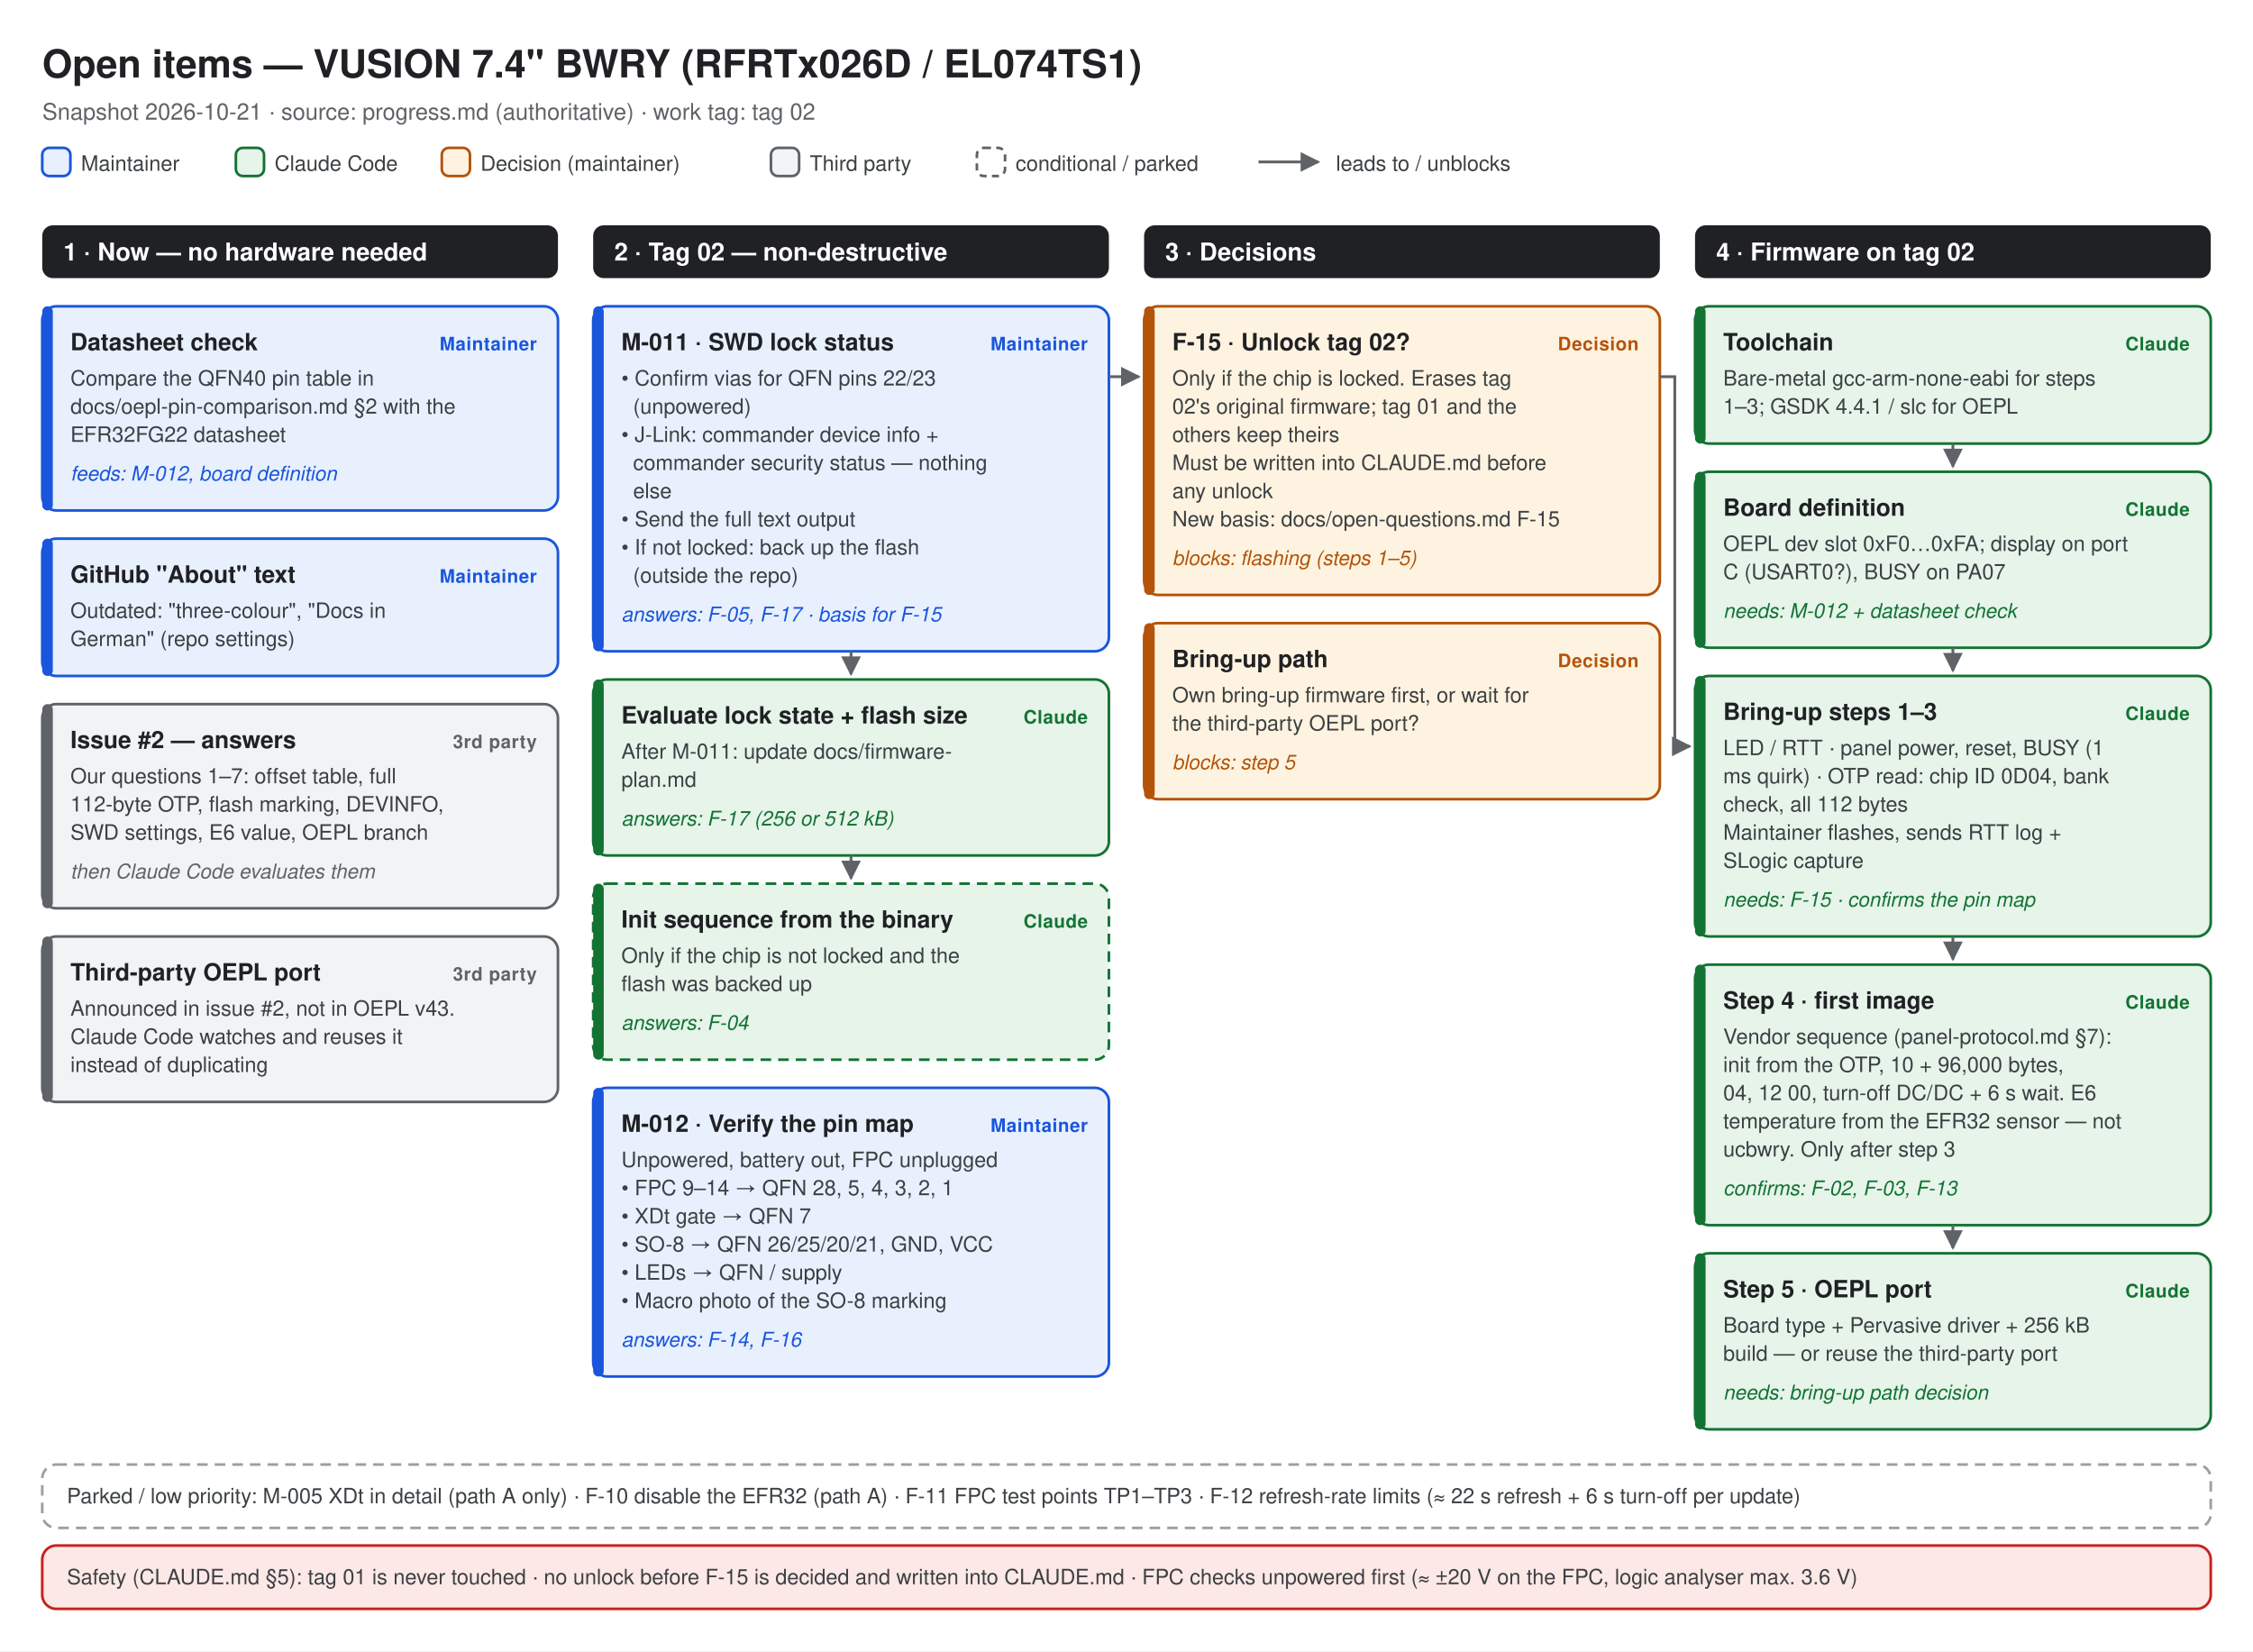
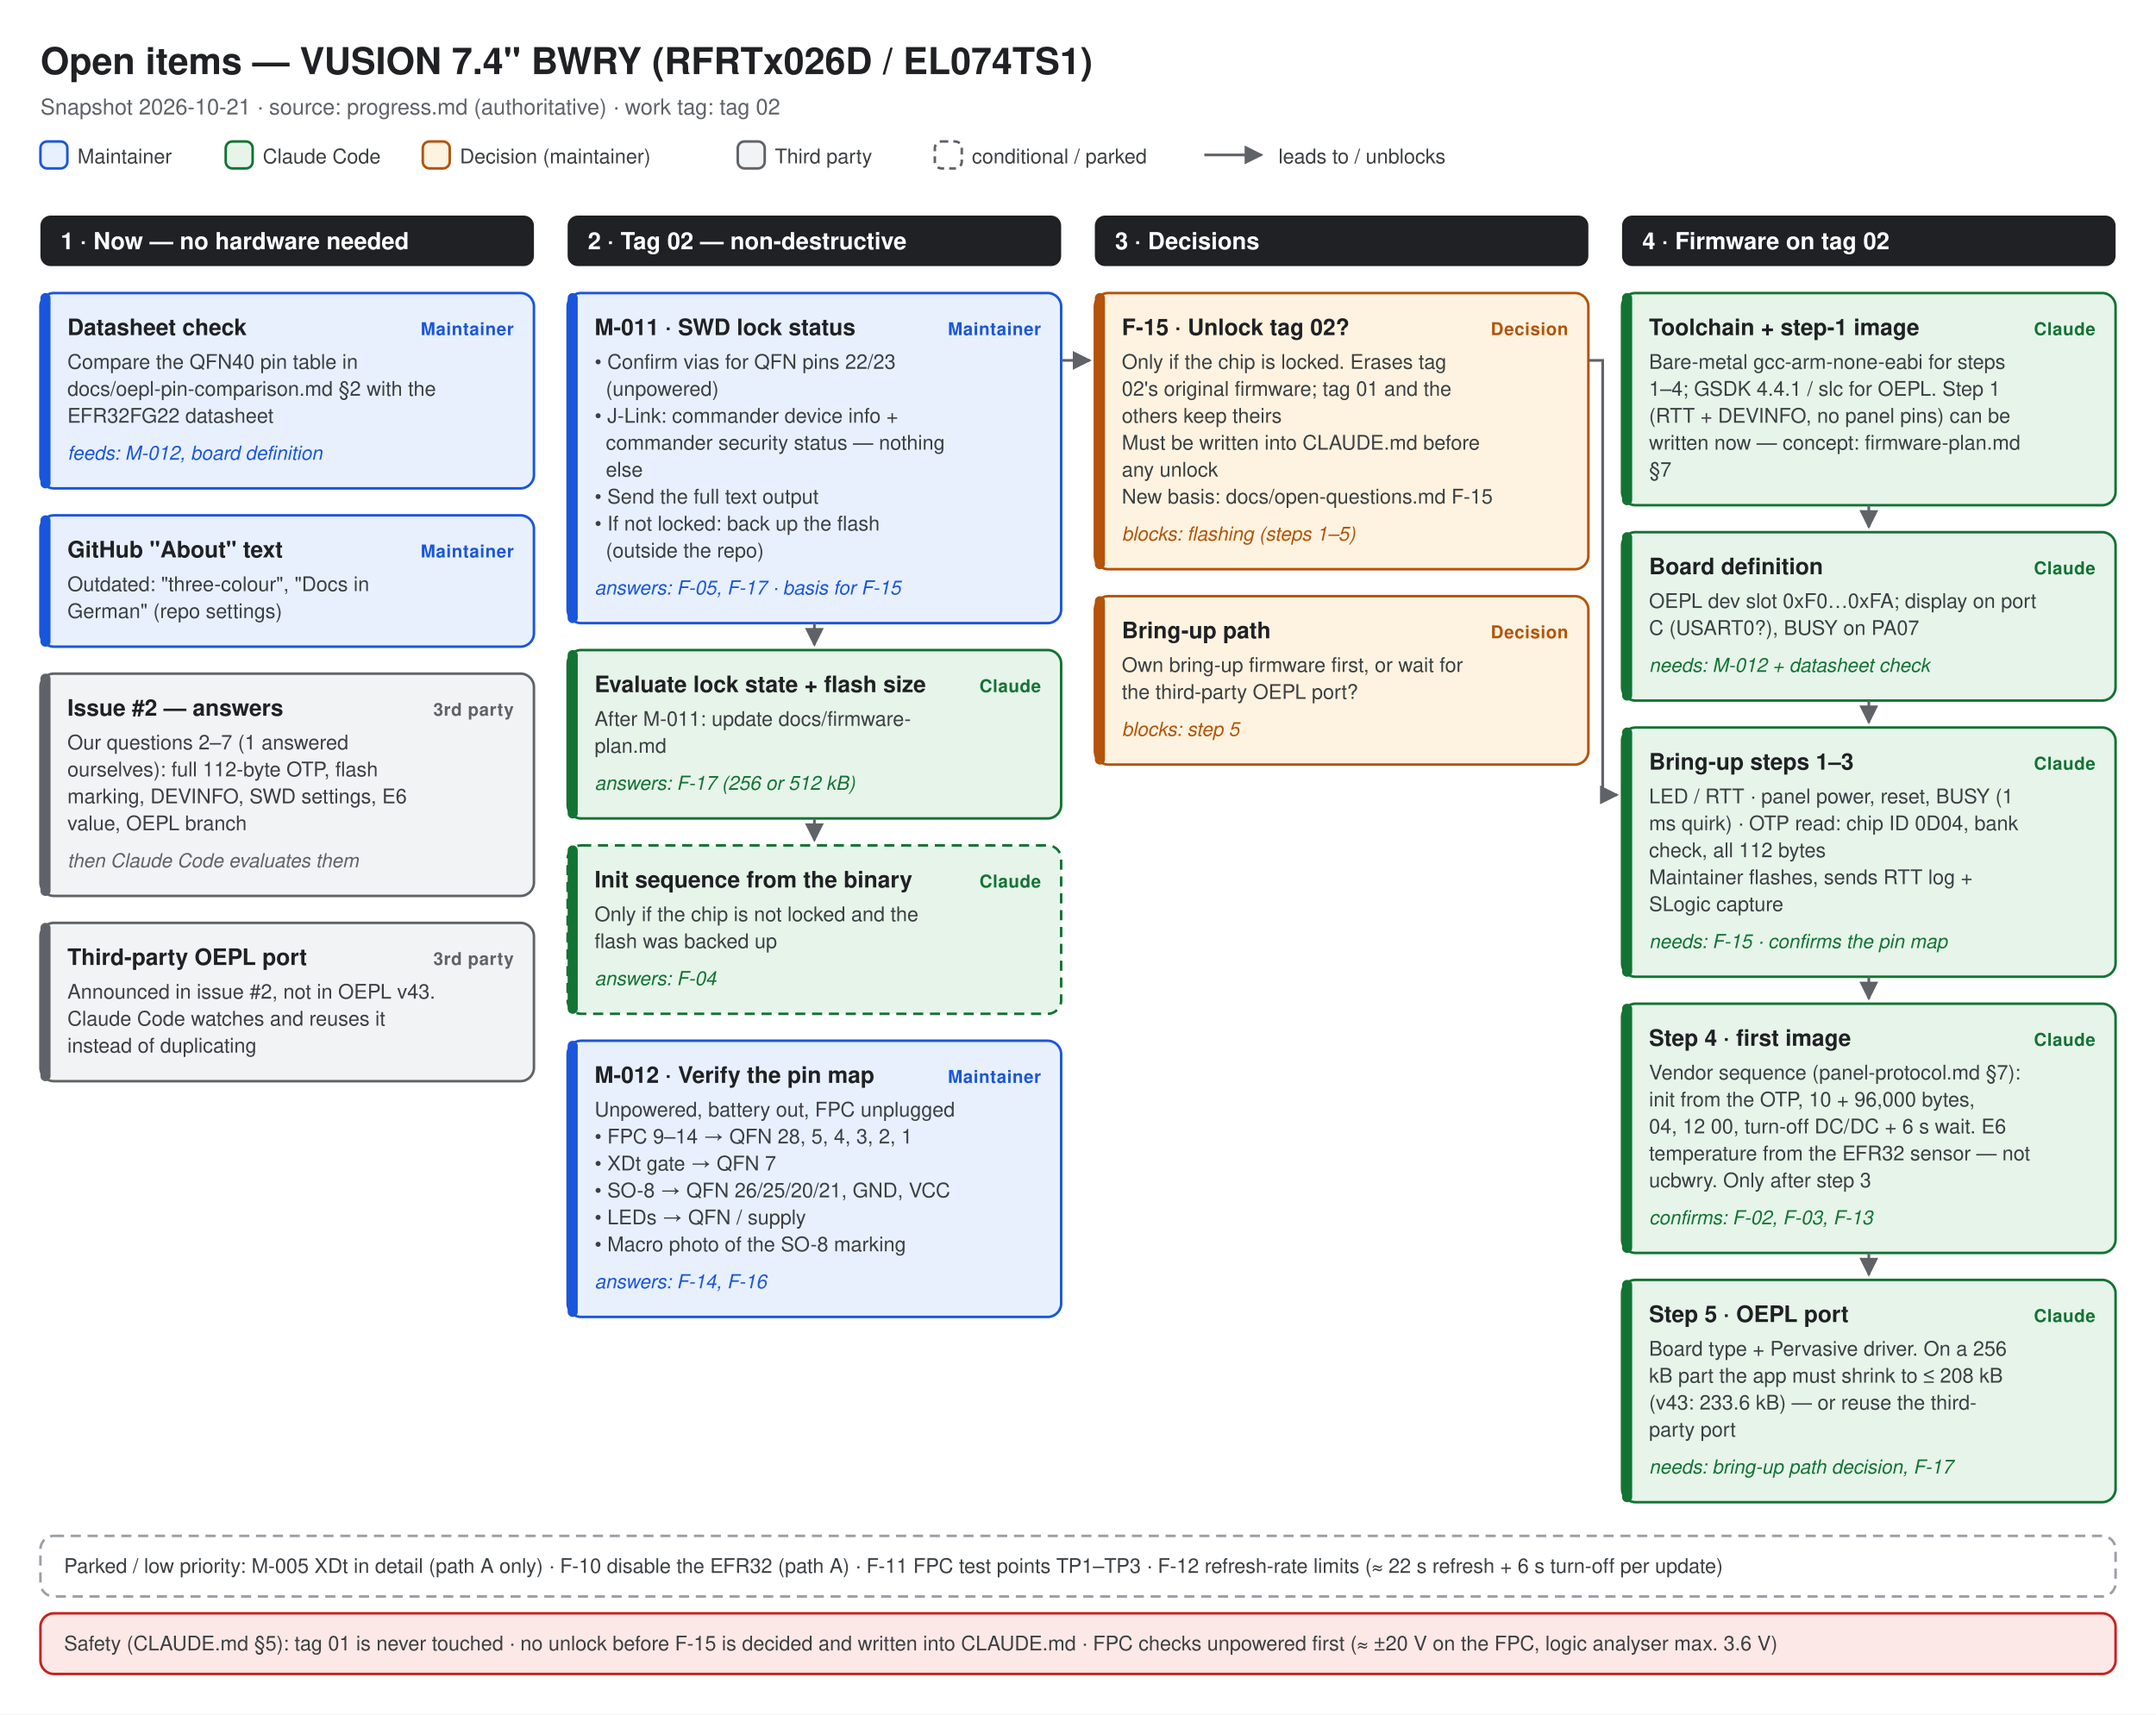
- <svg xmlns="http://www.w3.org/2000/svg" width="1280" height="938" viewBox="0 0 1280 938" font-family="Segoe UI, Helvetica, Arial, sans-serif">
+ <svg xmlns="http://www.w3.org/2000/svg" width="1280" height="1018" viewBox="0 0 1280 1018" font-family="Segoe UI, Helvetica, Arial, sans-serif">
  <style>.h1{font-size:22px;font-weight:700;fill:#202124}.sub{font-size:13px;fill:#5f6368}.col{font-size:14px;font-weight:700;fill:#ffffff}.title{font-size:13.5px;font-weight:700;fill:#202124}.owner{font-size:10.5px;font-weight:700;letter-spacing:.3px}.body{font-size:12px;fill:#3c4043}.foot{font-size:11.5px;font-style:italic}.arrow{fill:none;stroke:#5f6368;stroke-width:1.6;marker-end:url(#tip)}</style>
  <defs>
    <marker id="tip" viewBox="0 0 10 10" refX="9" refY="5" markerWidth="7" markerHeight="7" orient="auto-start-reverse">
      <path d="M0,0 L10,5 L0,10 z" fill="#5f6368" />
    </marker>
  </defs>
-   <rect width="1280" height="938" fill="#ffffff" />
+   <rect width="1280" height="1018" fill="#ffffff" />
  <text x="24" y="44" class="h1">Open items — VUSION 7.4" BWRY (RFRTx026D / EL074TS1)</text>
  <text x="24" y="68" class="sub">Snapshot 2026-10-21 · source: progress.md (authoritative) · work tag: tag 02</text>
  <rect x="24" y="84" width="16" height="16" rx="4" fill="#e8f0fe" stroke="#1a56db" stroke-width="1.5" />
  <text x="46" y="97" class="body">Maintainer</text>
  <rect x="134" y="84" width="16" height="16" rx="4" fill="#e6f4ea" stroke="#137333" stroke-width="1.5" />
  <text x="156" y="97" class="body">Claude Code</text>
  <rect x="251" y="84" width="16" height="16" rx="4" fill="#fef3e0" stroke="#b45309" stroke-width="1.5" />
  <text x="273" y="97" class="body">Decision (maintainer)</text>
  <rect x="438" y="84" width="16" height="16" rx="4" fill="#f1f3f4" stroke="#5f6368" stroke-width="1.5" />
  <text x="460" y="97" class="body">Third party</text>
  <rect x="555" y="84" width="16" height="16" rx="4" fill="#ffffff" stroke="#5f6368" stroke-width="1.5" stroke-dasharray="4 3" />
  <text x="577" y="97" class="body">conditional / parked</text>
  <path d="M715,92 L749,92" class="arrow" />
  <text x="759" y="97" class="body">leads to / unblocks</text>
  <rect x="24" y="128" width="293" height="30" rx="6" fill="#202124" />
  <text x="36" y="148" class="col">1 · Now — no hardware needed</text>
  <rect x="24" y="174" width="293" height="116" rx="8" fill="#e8f0fe" stroke="#1a56db" stroke-width="1.5" />
  <rect x="24" y="174" width="6" height="116" rx="3" fill="#1a56db" />
  <text x="40" y="199" class="title">Datasheet check</text>
  <text x="305" y="199" class="owner" fill="#1a56db" text-anchor="end">Maintainer</text>
  <text x="40" y="219" class="body" xml:space="preserve">Compare the QFN40 pin table in</text>
  <text x="40" y="235" class="body" xml:space="preserve">docs/oepl-pin-comparison.md §2 with the</text>
  <text x="40" y="251" class="body" xml:space="preserve">EFR32FG22 datasheet</text>
  <text x="40" y="273" class="foot" fill="#1a56db">feeds: M-012, board definition</text>
  <rect x="24" y="306" width="293" height="78" rx="8" fill="#e8f0fe" stroke="#1a56db" stroke-width="1.5" />
  <rect x="24" y="306" width="6" height="78" rx="3" fill="#1a56db" />
  <text x="40" y="331" class="title">GitHub "About" text</text>
  <text x="305" y="331" class="owner" fill="#1a56db" text-anchor="end">Maintainer</text>
  <text x="40" y="351" class="body" xml:space="preserve">Outdated: "three-colour", "Docs in</text>
  <text x="40" y="367" class="body" xml:space="preserve">German" (repo settings)</text>
-   <rect x="24" y="400" width="293" height="116" rx="8" fill="#f1f3f4" stroke="#5f6368" stroke-width="1.5" />
-   <rect x="24" y="400" width="6" height="116" rx="3" fill="#5f6368" />
+   <rect x="24" y="400" width="293" height="132" rx="8" fill="#f1f3f4" stroke="#5f6368" stroke-width="1.5" />
+   <rect x="24" y="400" width="6" height="132" rx="3" fill="#5f6368" />
  <text x="40" y="425" class="title">Issue #2 — answers</text>
  <text x="305" y="425" class="owner" fill="#5f6368" text-anchor="end">3rd party</text>
-   <text x="40" y="445" class="body" xml:space="preserve">Our questions 1–7: offset table, full</text>
-   <text x="40" y="461" class="body" xml:space="preserve">112-byte OTP, flash marking, DEVINFO,</text>
-   <text x="40" y="477" class="body" xml:space="preserve">SWD settings, E6 value, OEPL branch</text>
-   <text x="40" y="499" class="foot" fill="#5f6368">then Claude Code evaluates them</text>
-   <rect x="24" y="532" width="293" height="94" rx="8" fill="#f1f3f4" stroke="#5f6368" stroke-width="1.5" />
-   <rect x="24" y="532" width="6" height="94" rx="3" fill="#5f6368" />
-   <text x="40" y="557" class="title">Third-party OEPL port</text>
-   <text x="305" y="557" class="owner" fill="#5f6368" text-anchor="end">3rd party</text>
-   <text x="40" y="577" class="body" xml:space="preserve">Announced in issue #2, not in OEPL v43.</text>
-   <text x="40" y="593" class="body" xml:space="preserve">Claude Code watches and reuses it</text>
-   <text x="40" y="609" class="body" xml:space="preserve">instead of duplicating</text>
+   <text x="40" y="445" class="body" xml:space="preserve">Our questions 2–7 (1 answered</text>
+   <text x="40" y="461" class="body" xml:space="preserve">ourselves): full 112-byte OTP, flash</text>
+   <text x="40" y="477" class="body" xml:space="preserve">marking, DEVINFO, SWD settings, E6</text>
+   <text x="40" y="493" class="body" xml:space="preserve">value, OEPL branch</text>
+   <text x="40" y="515" class="foot" fill="#5f6368">then Claude Code evaluates them</text>
+   <rect x="24" y="548" width="293" height="94" rx="8" fill="#f1f3f4" stroke="#5f6368" stroke-width="1.5" />
+   <rect x="24" y="548" width="6" height="94" rx="3" fill="#5f6368" />
+   <text x="40" y="573" class="title">Third-party OEPL port</text>
+   <text x="305" y="573" class="owner" fill="#5f6368" text-anchor="end">3rd party</text>
+   <text x="40" y="593" class="body" xml:space="preserve">Announced in issue #2, not in OEPL v43.</text>
+   <text x="40" y="609" class="body" xml:space="preserve">Claude Code watches and reuses it</text>
+   <text x="40" y="625" class="body" xml:space="preserve">instead of duplicating</text>
  <rect x="337" y="128" width="293" height="30" rx="6" fill="#202124" />
  <text x="349" y="148" class="col">2 · Tag 02 — non-destructive</text>
  <rect x="337" y="174" width="293" height="196" rx="8" fill="#e8f0fe" stroke="#1a56db" stroke-width="1.5" />
  <rect x="337" y="174" width="6" height="196" rx="3" fill="#1a56db" />
  <text x="353" y="199" class="title">M-011 · SWD lock status</text>
  <text x="618" y="199" class="owner" fill="#1a56db" text-anchor="end">Maintainer</text>
  <text x="353" y="219" class="body" xml:space="preserve">• Confirm vias for QFN pins 22/23</text>
  <text x="353" y="235" class="body" xml:space="preserve">  (unpowered)</text>
  <text x="353" y="251" class="body" xml:space="preserve">• J-Link: commander device info +</text>
  <text x="353" y="267" class="body" xml:space="preserve">  commander security status — nothing</text>
  <text x="353" y="283" class="body" xml:space="preserve">  else</text>
  <text x="353" y="299" class="body" xml:space="preserve">• Send the full text output</text>
  <text x="353" y="315" class="body" xml:space="preserve">• If not locked: back up the flash</text>
  <text x="353" y="331" class="body" xml:space="preserve">  (outside the repo)</text>
  <text x="353" y="353" class="foot" fill="#1a56db">answers: F-05, F-17 · basis for F-15</text>
  <rect x="337" y="386" width="293" height="100" rx="8" fill="#e6f4ea" stroke="#137333" stroke-width="1.5" />
  <rect x="337" y="386" width="6" height="100" rx="3" fill="#137333" />
  <text x="353" y="411" class="title">Evaluate lock state + flash size</text>
  <text x="618" y="411" class="owner" fill="#137333" text-anchor="end">Claude</text>
  <text x="353" y="431" class="body" xml:space="preserve">After M-011: update docs/firmware-</text>
  <text x="353" y="447" class="body" xml:space="preserve">plan.md</text>
  <text x="353" y="469" class="foot" fill="#137333">answers: F-17 (256 or 512 kB)</text>
  <rect x="337" y="502" width="293" height="100" rx="8" fill="#e6f4ea" stroke="#137333" stroke-width="1.5" stroke-dasharray="6 4" />
  <rect x="337" y="502" width="6" height="100" rx="3" fill="#137333" />
  <text x="353" y="527" class="title">Init sequence from the binary</text>
  <text x="618" y="527" class="owner" fill="#137333" text-anchor="end">Claude</text>
  <text x="353" y="547" class="body" xml:space="preserve">Only if the chip is not locked and the</text>
  <text x="353" y="563" class="body" xml:space="preserve">flash was backed up</text>
  <text x="353" y="585" class="foot" fill="#137333">answers: F-04</text>
  <rect x="337" y="618" width="293" height="164" rx="8" fill="#e8f0fe" stroke="#1a56db" stroke-width="1.5" />
  <rect x="337" y="618" width="6" height="164" rx="3" fill="#1a56db" />
  <text x="353" y="643" class="title">M-012 · Verify the pin map</text>
  <text x="618" y="643" class="owner" fill="#1a56db" text-anchor="end">Maintainer</text>
  <text x="353" y="663" class="body" xml:space="preserve">Unpowered, battery out, FPC unplugged</text>
  <text x="353" y="679" class="body" xml:space="preserve">• FPC 9–14 → QFN 28, 5, 4, 3, 2, 1</text>
  <text x="353" y="695" class="body" xml:space="preserve">• XDt gate → QFN 7</text>
  <text x="353" y="711" class="body" xml:space="preserve">• SO-8 → QFN 26/25/20/21, GND, VCC</text>
  <text x="353" y="727" class="body" xml:space="preserve">• LEDs → QFN / supply</text>
  <text x="353" y="743" class="body" xml:space="preserve">• Macro photo of the SO-8 marking</text>
  <text x="353" y="765" class="foot" fill="#1a56db">answers: F-14, F-16</text>
  <rect x="650" y="128" width="293" height="30" rx="6" fill="#202124" />
  <text x="662" y="148" class="col">3 · Decisions</text>
  <rect x="650" y="174" width="293" height="164" rx="8" fill="#fef3e0" stroke="#b45309" stroke-width="1.5" />
  <rect x="650" y="174" width="6" height="164" rx="3" fill="#b45309" />
  <text x="666" y="199" class="title">F-15 · Unlock tag 02?</text>
  <text x="931" y="199" class="owner" fill="#b45309" text-anchor="end">Decision</text>
  <text x="666" y="219" class="body" xml:space="preserve">Only if the chip is locked. Erases tag</text>
  <text x="666" y="235" class="body" xml:space="preserve">02's original firmware; tag 01 and the</text>
  <text x="666" y="251" class="body" xml:space="preserve">others keep theirs</text>
  <text x="666" y="267" class="body" xml:space="preserve">Must be written into CLAUDE.md before</text>
  <text x="666" y="283" class="body" xml:space="preserve">any unlock</text>
  <text x="666" y="299" class="body" xml:space="preserve">New basis: docs/open-questions.md F-15</text>
  <text x="666" y="321" class="foot" fill="#b45309">blocks: flashing (steps 1–5)</text>
  <rect x="650" y="354" width="293" height="100" rx="8" fill="#fef3e0" stroke="#b45309" stroke-width="1.5" />
  <rect x="650" y="354" width="6" height="100" rx="3" fill="#b45309" />
  <text x="666" y="379" class="title">Bring-up path</text>
  <text x="931" y="379" class="owner" fill="#b45309" text-anchor="end">Decision</text>
  <text x="666" y="399" class="body" xml:space="preserve">Own bring-up firmware first, or wait for</text>
  <text x="666" y="415" class="body" xml:space="preserve">the third-party OEPL port?</text>
  <text x="666" y="437" class="foot" fill="#b45309">blocks: step 5</text>
  <rect x="963" y="128" width="293" height="30" rx="6" fill="#202124" />
  <text x="975" y="148" class="col">4 · Firmware on tag 02</text>
-   <rect x="963" y="174" width="293" height="78" rx="8" fill="#e6f4ea" stroke="#137333" stroke-width="1.5" />
-   <rect x="963" y="174" width="6" height="78" rx="3" fill="#137333" />
-   <text x="979" y="199" class="title">Toolchain</text>
+   <rect x="963" y="174" width="293" height="126" rx="8" fill="#e6f4ea" stroke="#137333" stroke-width="1.5" />
+   <rect x="963" y="174" width="6" height="126" rx="3" fill="#137333" />
+   <text x="979" y="199" class="title">Toolchain + step-1 image</text>
  <text x="1244" y="199" class="owner" fill="#137333" text-anchor="end">Claude</text>
  <text x="979" y="219" class="body" xml:space="preserve">Bare-metal gcc-arm-none-eabi for steps</text>
-   <text x="979" y="235" class="body" xml:space="preserve">1–3; GSDK 4.4.1 / slc for OEPL</text>
-   <rect x="963" y="268" width="293" height="100" rx="8" fill="#e6f4ea" stroke="#137333" stroke-width="1.5" />
-   <rect x="963" y="268" width="6" height="100" rx="3" fill="#137333" />
-   <text x="979" y="293" class="title">Board definition</text>
-   <text x="1244" y="293" class="owner" fill="#137333" text-anchor="end">Claude</text>
-   <text x="979" y="313" class="body" xml:space="preserve">OEPL dev slot 0xF0…0xFA; display on port</text>
-   <text x="979" y="329" class="body" xml:space="preserve">C (USART0?), BUSY on PA07</text>
-   <text x="979" y="351" class="foot" fill="#137333">needs: M-012 + datasheet check</text>
-   <rect x="963" y="384" width="293" height="148" rx="8" fill="#e6f4ea" stroke="#137333" stroke-width="1.5" />
-   <rect x="963" y="384" width="6" height="148" rx="3" fill="#137333" />
-   <text x="979" y="409" class="title">Bring-up steps 1–3</text>
-   <text x="1244" y="409" class="owner" fill="#137333" text-anchor="end">Claude</text>
-   <text x="979" y="429" class="body" xml:space="preserve">LED / RTT · panel power, reset, BUSY (1</text>
-   <text x="979" y="445" class="body" xml:space="preserve">ms quirk) · OTP read: chip ID 0D04, bank</text>
-   <text x="979" y="461" class="body" xml:space="preserve">check, all 112 bytes</text>
-   <text x="979" y="477" class="body" xml:space="preserve">Maintainer flashes, sends RTT log +</text>
-   <text x="979" y="493" class="body" xml:space="preserve">SLogic capture</text>
-   <text x="979" y="515" class="foot" fill="#137333">needs: F-15 · confirms the pin map</text>
-   <rect x="963" y="548" width="293" height="148" rx="8" fill="#e6f4ea" stroke="#137333" stroke-width="1.5" />
-   <rect x="963" y="548" width="6" height="148" rx="3" fill="#137333" />
-   <text x="979" y="573" class="title">Step 4 · first image</text>
-   <text x="1244" y="573" class="owner" fill="#137333" text-anchor="end">Claude</text>
-   <text x="979" y="593" class="body" xml:space="preserve">Vendor sequence (panel-protocol.md §7):</text>
-   <text x="979" y="609" class="body" xml:space="preserve">init from the OTP, 10 + 96,000 bytes,</text>
-   <text x="979" y="625" class="body" xml:space="preserve">04, 12 00, turn-off DC/DC + 6 s wait. E6</text>
-   <text x="979" y="641" class="body" xml:space="preserve">temperature from the EFR32 sensor — not</text>
-   <text x="979" y="657" class="body" xml:space="preserve">ucbwry. Only after step 3</text>
-   <text x="979" y="679" class="foot" fill="#137333">confirms: F-02, F-03, F-13</text>
-   <rect x="963" y="712" width="293" height="100" rx="8" fill="#e6f4ea" stroke="#137333" stroke-width="1.5" />
-   <rect x="963" y="712" width="6" height="100" rx="3" fill="#137333" />
-   <text x="979" y="737" class="title">Step 5 · OEPL port</text>
-   <text x="1244" y="737" class="owner" fill="#137333" text-anchor="end">Claude</text>
-   <text x="979" y="757" class="body" xml:space="preserve">Board type + Pervasive driver + 256 kB</text>
-   <text x="979" y="773" class="body" xml:space="preserve">build — or reuse the third-party port</text>
-   <text x="979" y="795" class="foot" fill="#137333">needs: bring-up path decision</text>
+   <text x="979" y="235" class="body" xml:space="preserve">1–4; GSDK 4.4.1 / slc for OEPL. Step 1</text>
+   <text x="979" y="251" class="body" xml:space="preserve">(RTT + DEVINFO, no panel pins) can be</text>
+   <text x="979" y="267" class="body" xml:space="preserve">written now — concept: firmware-plan.md</text>
+   <text x="979" y="283" class="body" xml:space="preserve">§7</text>
+   <rect x="963" y="316" width="293" height="100" rx="8" fill="#e6f4ea" stroke="#137333" stroke-width="1.5" />
+   <rect x="963" y="316" width="6" height="100" rx="3" fill="#137333" />
+   <text x="979" y="341" class="title">Board definition</text>
+   <text x="1244" y="341" class="owner" fill="#137333" text-anchor="end">Claude</text>
+   <text x="979" y="361" class="body" xml:space="preserve">OEPL dev slot 0xF0…0xFA; display on port</text>
+   <text x="979" y="377" class="body" xml:space="preserve">C (USART0?), BUSY on PA07</text>
+   <text x="979" y="399" class="foot" fill="#137333">needs: M-012 + datasheet check</text>
+   <rect x="963" y="432" width="293" height="148" rx="8" fill="#e6f4ea" stroke="#137333" stroke-width="1.5" />
+   <rect x="963" y="432" width="6" height="148" rx="3" fill="#137333" />
+   <text x="979" y="457" class="title">Bring-up steps 1–3</text>
+   <text x="1244" y="457" class="owner" fill="#137333" text-anchor="end">Claude</text>
+   <text x="979" y="477" class="body" xml:space="preserve">LED / RTT · panel power, reset, BUSY (1</text>
+   <text x="979" y="493" class="body" xml:space="preserve">ms quirk) · OTP read: chip ID 0D04, bank</text>
+   <text x="979" y="509" class="body" xml:space="preserve">check, all 112 bytes</text>
+   <text x="979" y="525" class="body" xml:space="preserve">Maintainer flashes, sends RTT log +</text>
+   <text x="979" y="541" class="body" xml:space="preserve">SLogic capture</text>
+   <text x="979" y="563" class="foot" fill="#137333">needs: F-15 · confirms the pin map</text>
+   <rect x="963" y="596" width="293" height="148" rx="8" fill="#e6f4ea" stroke="#137333" stroke-width="1.5" />
+   <rect x="963" y="596" width="6" height="148" rx="3" fill="#137333" />
+   <text x="979" y="621" class="title">Step 4 · first image</text>
+   <text x="1244" y="621" class="owner" fill="#137333" text-anchor="end">Claude</text>
+   <text x="979" y="641" class="body" xml:space="preserve">Vendor sequence (panel-protocol.md §7):</text>
+   <text x="979" y="657" class="body" xml:space="preserve">init from the OTP, 10 + 96,000 bytes,</text>
+   <text x="979" y="673" class="body" xml:space="preserve">04, 12 00, turn-off DC/DC + 6 s wait. E6</text>
+   <text x="979" y="689" class="body" xml:space="preserve">temperature from the EFR32 sensor — not</text>
+   <text x="979" y="705" class="body" xml:space="preserve">ucbwry. Only after step 3</text>
+   <text x="979" y="727" class="foot" fill="#137333">confirms: F-02, F-03, F-13</text>
+   <rect x="963" y="760" width="293" height="132" rx="8" fill="#e6f4ea" stroke="#137333" stroke-width="1.5" />
+   <rect x="963" y="760" width="6" height="132" rx="3" fill="#137333" />
+   <text x="979" y="785" class="title">Step 5 · OEPL port</text>
+   <text x="1244" y="785" class="owner" fill="#137333" text-anchor="end">Claude</text>
+   <text x="979" y="805" class="body" xml:space="preserve">Board type + Pervasive driver. On a 256</text>
+   <text x="979" y="821" class="body" xml:space="preserve">kB part the app must shrink to ≤ 208 kB</text>
+   <text x="979" y="837" class="body" xml:space="preserve">(v43: 233.6 kB) — or reuse the third-</text>
+   <text x="979" y="853" class="body" xml:space="preserve">party port</text>
+   <text x="979" y="875" class="foot" fill="#137333">needs: bring-up path decision, F-17</text>
  <path d="M483.5,370 L483.5,383" class="arrow" />
  <path d="M483.5,486 L483.5,499" class="arrow" />
  <path d="M630,214 L638.5,214 L638.5,214 L647,214" class="arrow" />
-   <path d="M943,214 L951.5,214 L951.5,424 L960,424" class="arrow" />
-   <path d="M1109.5,252 L1109.5,265" class="arrow" />
-   <path d="M1109.5,368 L1109.5,381" class="arrow" />
-   <path d="M1109.5,532 L1109.5,545" class="arrow" />
-   <path d="M1109.5,696 L1109.5,709" class="arrow" />
-   <rect x="24" y="832" width="1232" height="36" rx="8" fill="#ffffff" stroke="#9aa0a6" stroke-width="1.5" stroke-dasharray="6 4" />
-   <text x="38" y="854" class="body">Parked / low priority: M-005 XDt in detail (path A only) · F-10 disable the EFR32 (path A) · F-11 FPC test points TP1–TP3 · F-12 refresh-rate limits (≈ 22 s refresh + 6 s turn-off per update)</text>
-   <rect x="24" y="878" width="1232" height="36" rx="8" fill="#fce8e6" stroke="#c5221f" stroke-width="1.5" />
-   <text x="38" y="900" class="body">Safety (CLAUDE.md §5): tag 01 is never touched · no unlock before F-15 is decided and written into CLAUDE.md · FPC checks unpowered first (≈ ±20 V on the FPC, logic analyser max. 3.6 V)</text>
+   <path d="M943,214 L951.5,214 L951.5,472 L960,472" class="arrow" />
+   <path d="M1109.5,300 L1109.5,313" class="arrow" />
+   <path d="M1109.5,416 L1109.5,429" class="arrow" />
+   <path d="M1109.5,580 L1109.5,593" class="arrow" />
+   <path d="M1109.5,744 L1109.5,757" class="arrow" />
+   <rect x="24" y="912" width="1232" height="36" rx="8" fill="#ffffff" stroke="#9aa0a6" stroke-width="1.5" stroke-dasharray="6 4" />
+   <text x="38" y="934" class="body">Parked / low priority: M-005 XDt in detail (path A only) · F-10 disable the EFR32 (path A) · F-11 FPC test points TP1–TP3 · F-12 refresh-rate limits (≈ 22 s refresh + 6 s turn-off per update)</text>
+   <rect x="24" y="958" width="1232" height="36" rx="8" fill="#fce8e6" stroke="#c5221f" stroke-width="1.5" />
+   <text x="38" y="980" class="body">Safety (CLAUDE.md §5): tag 01 is never touched · no unlock before F-15 is decided and written into CLAUDE.md · FPC checks unpowered first (≈ ±20 V on the FPC, logic analyser max. 3.6 V)</text>
</svg>
